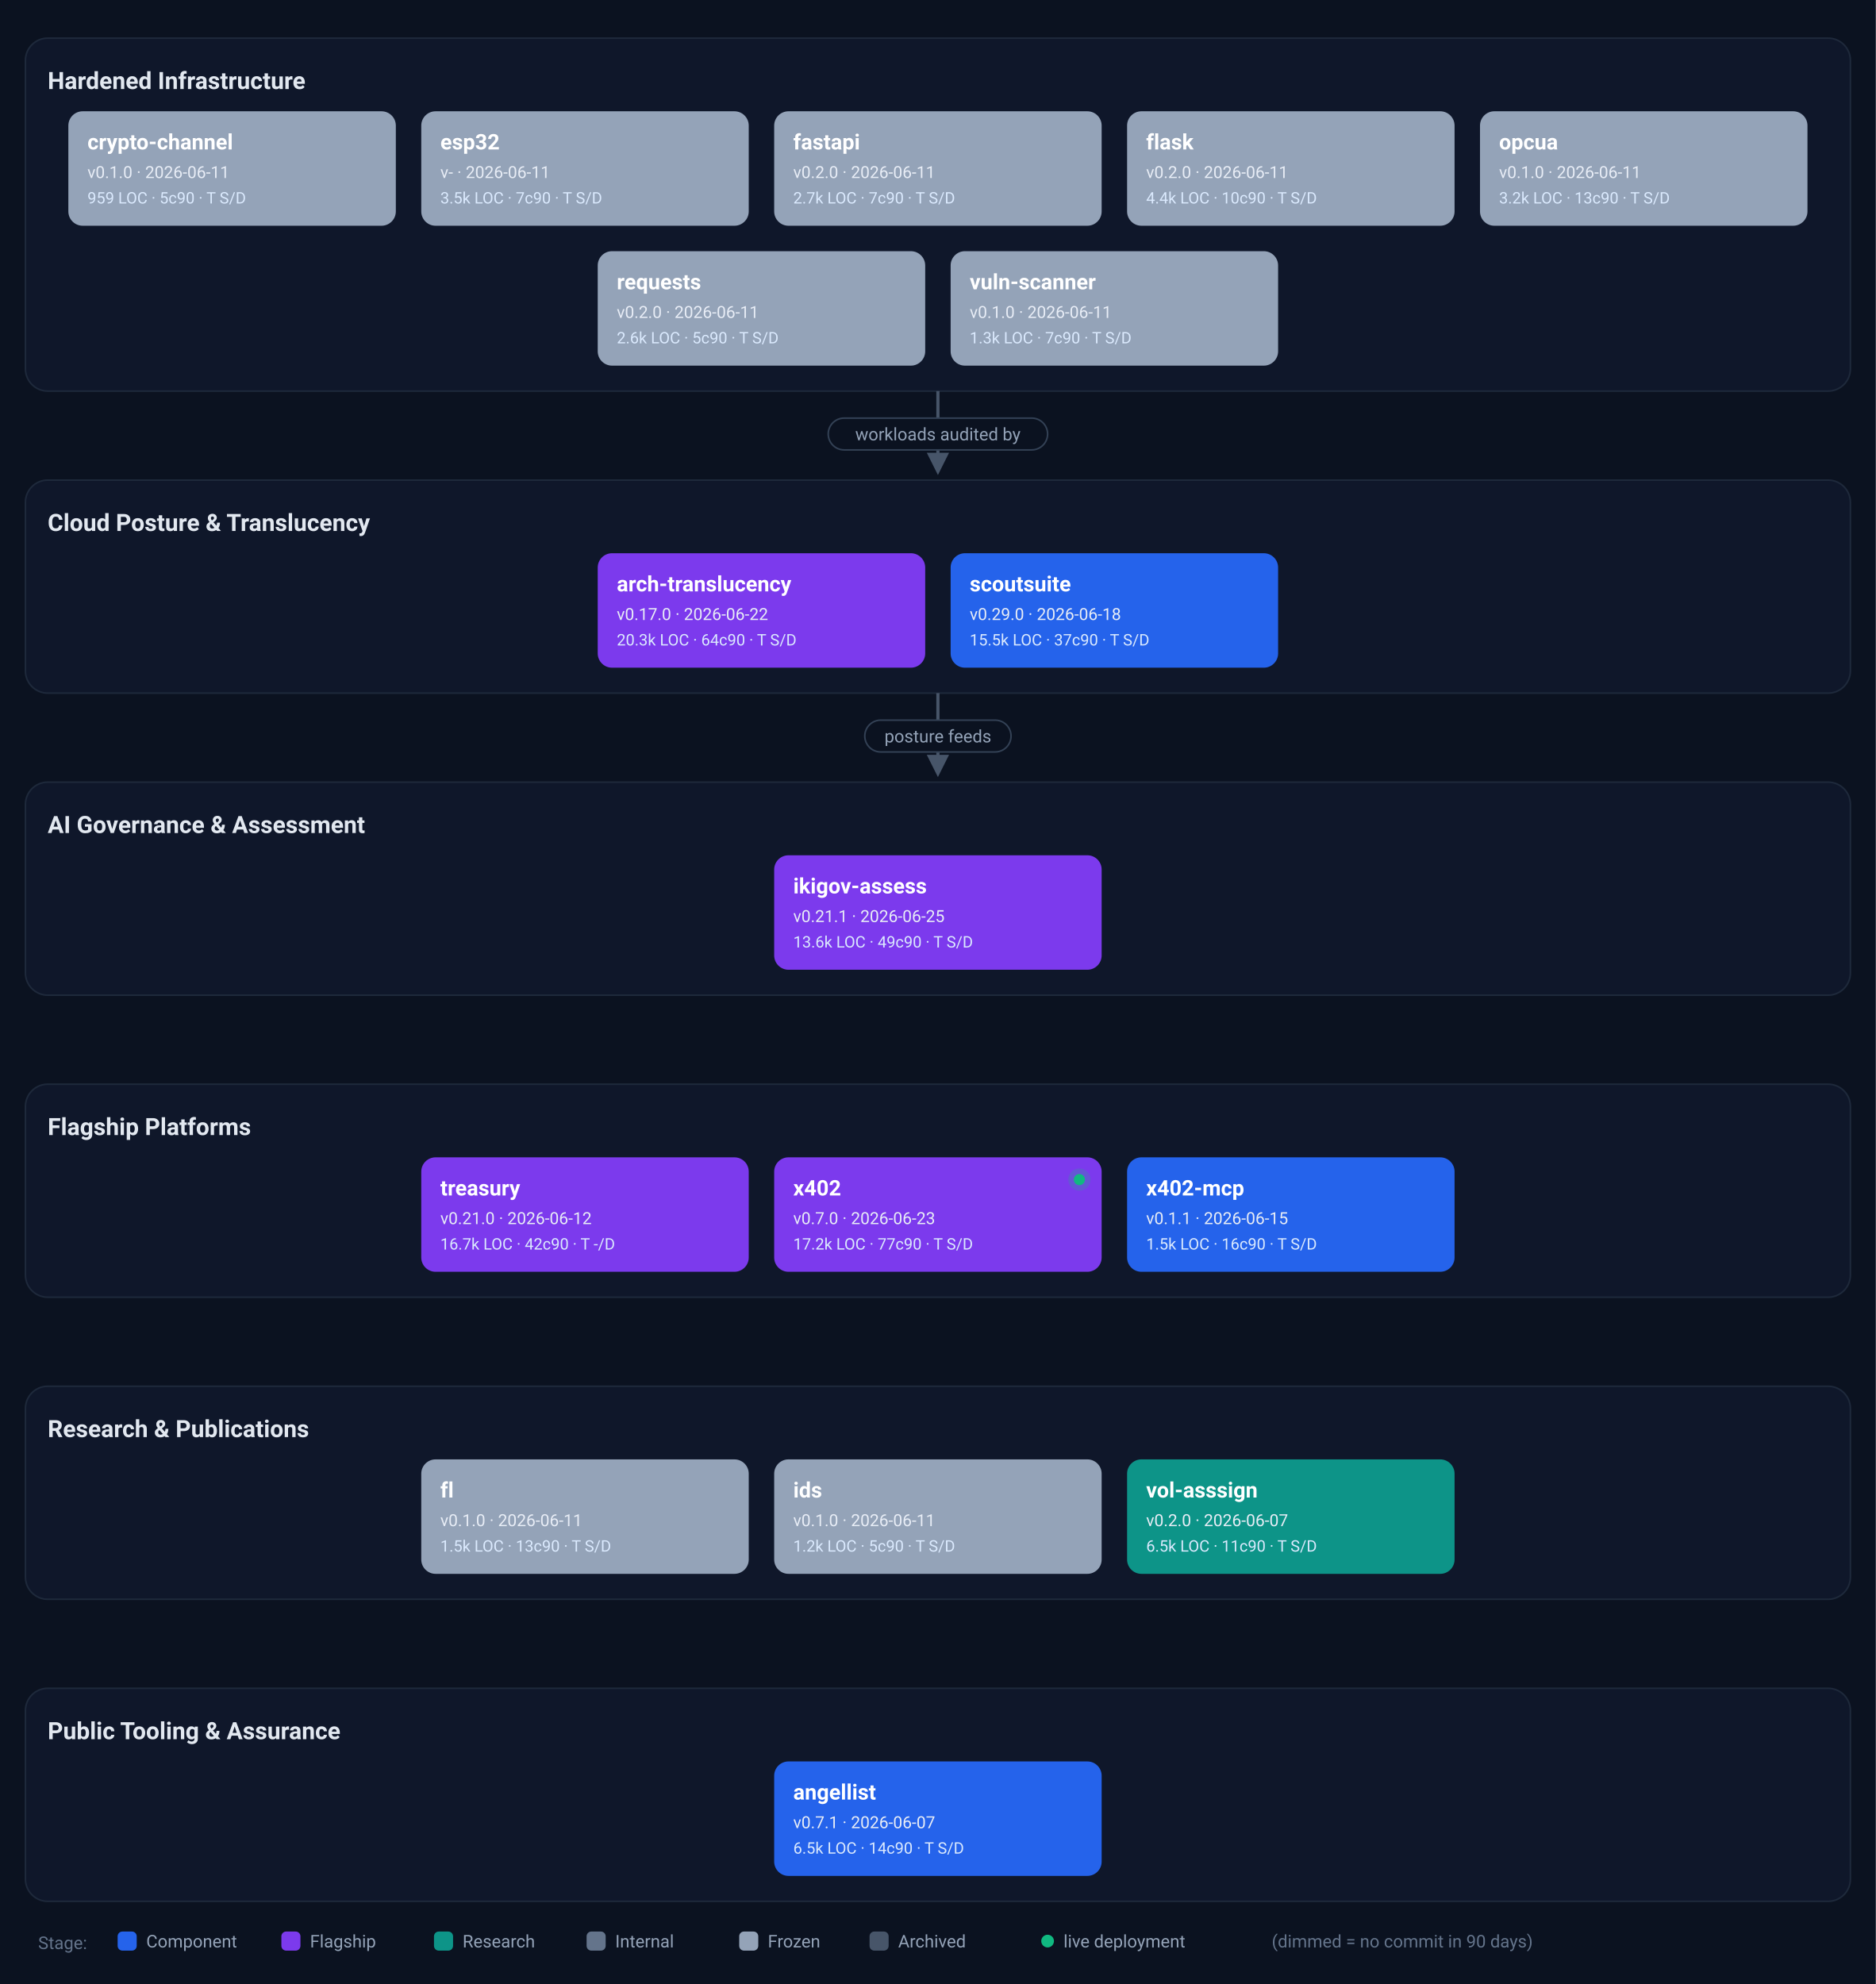
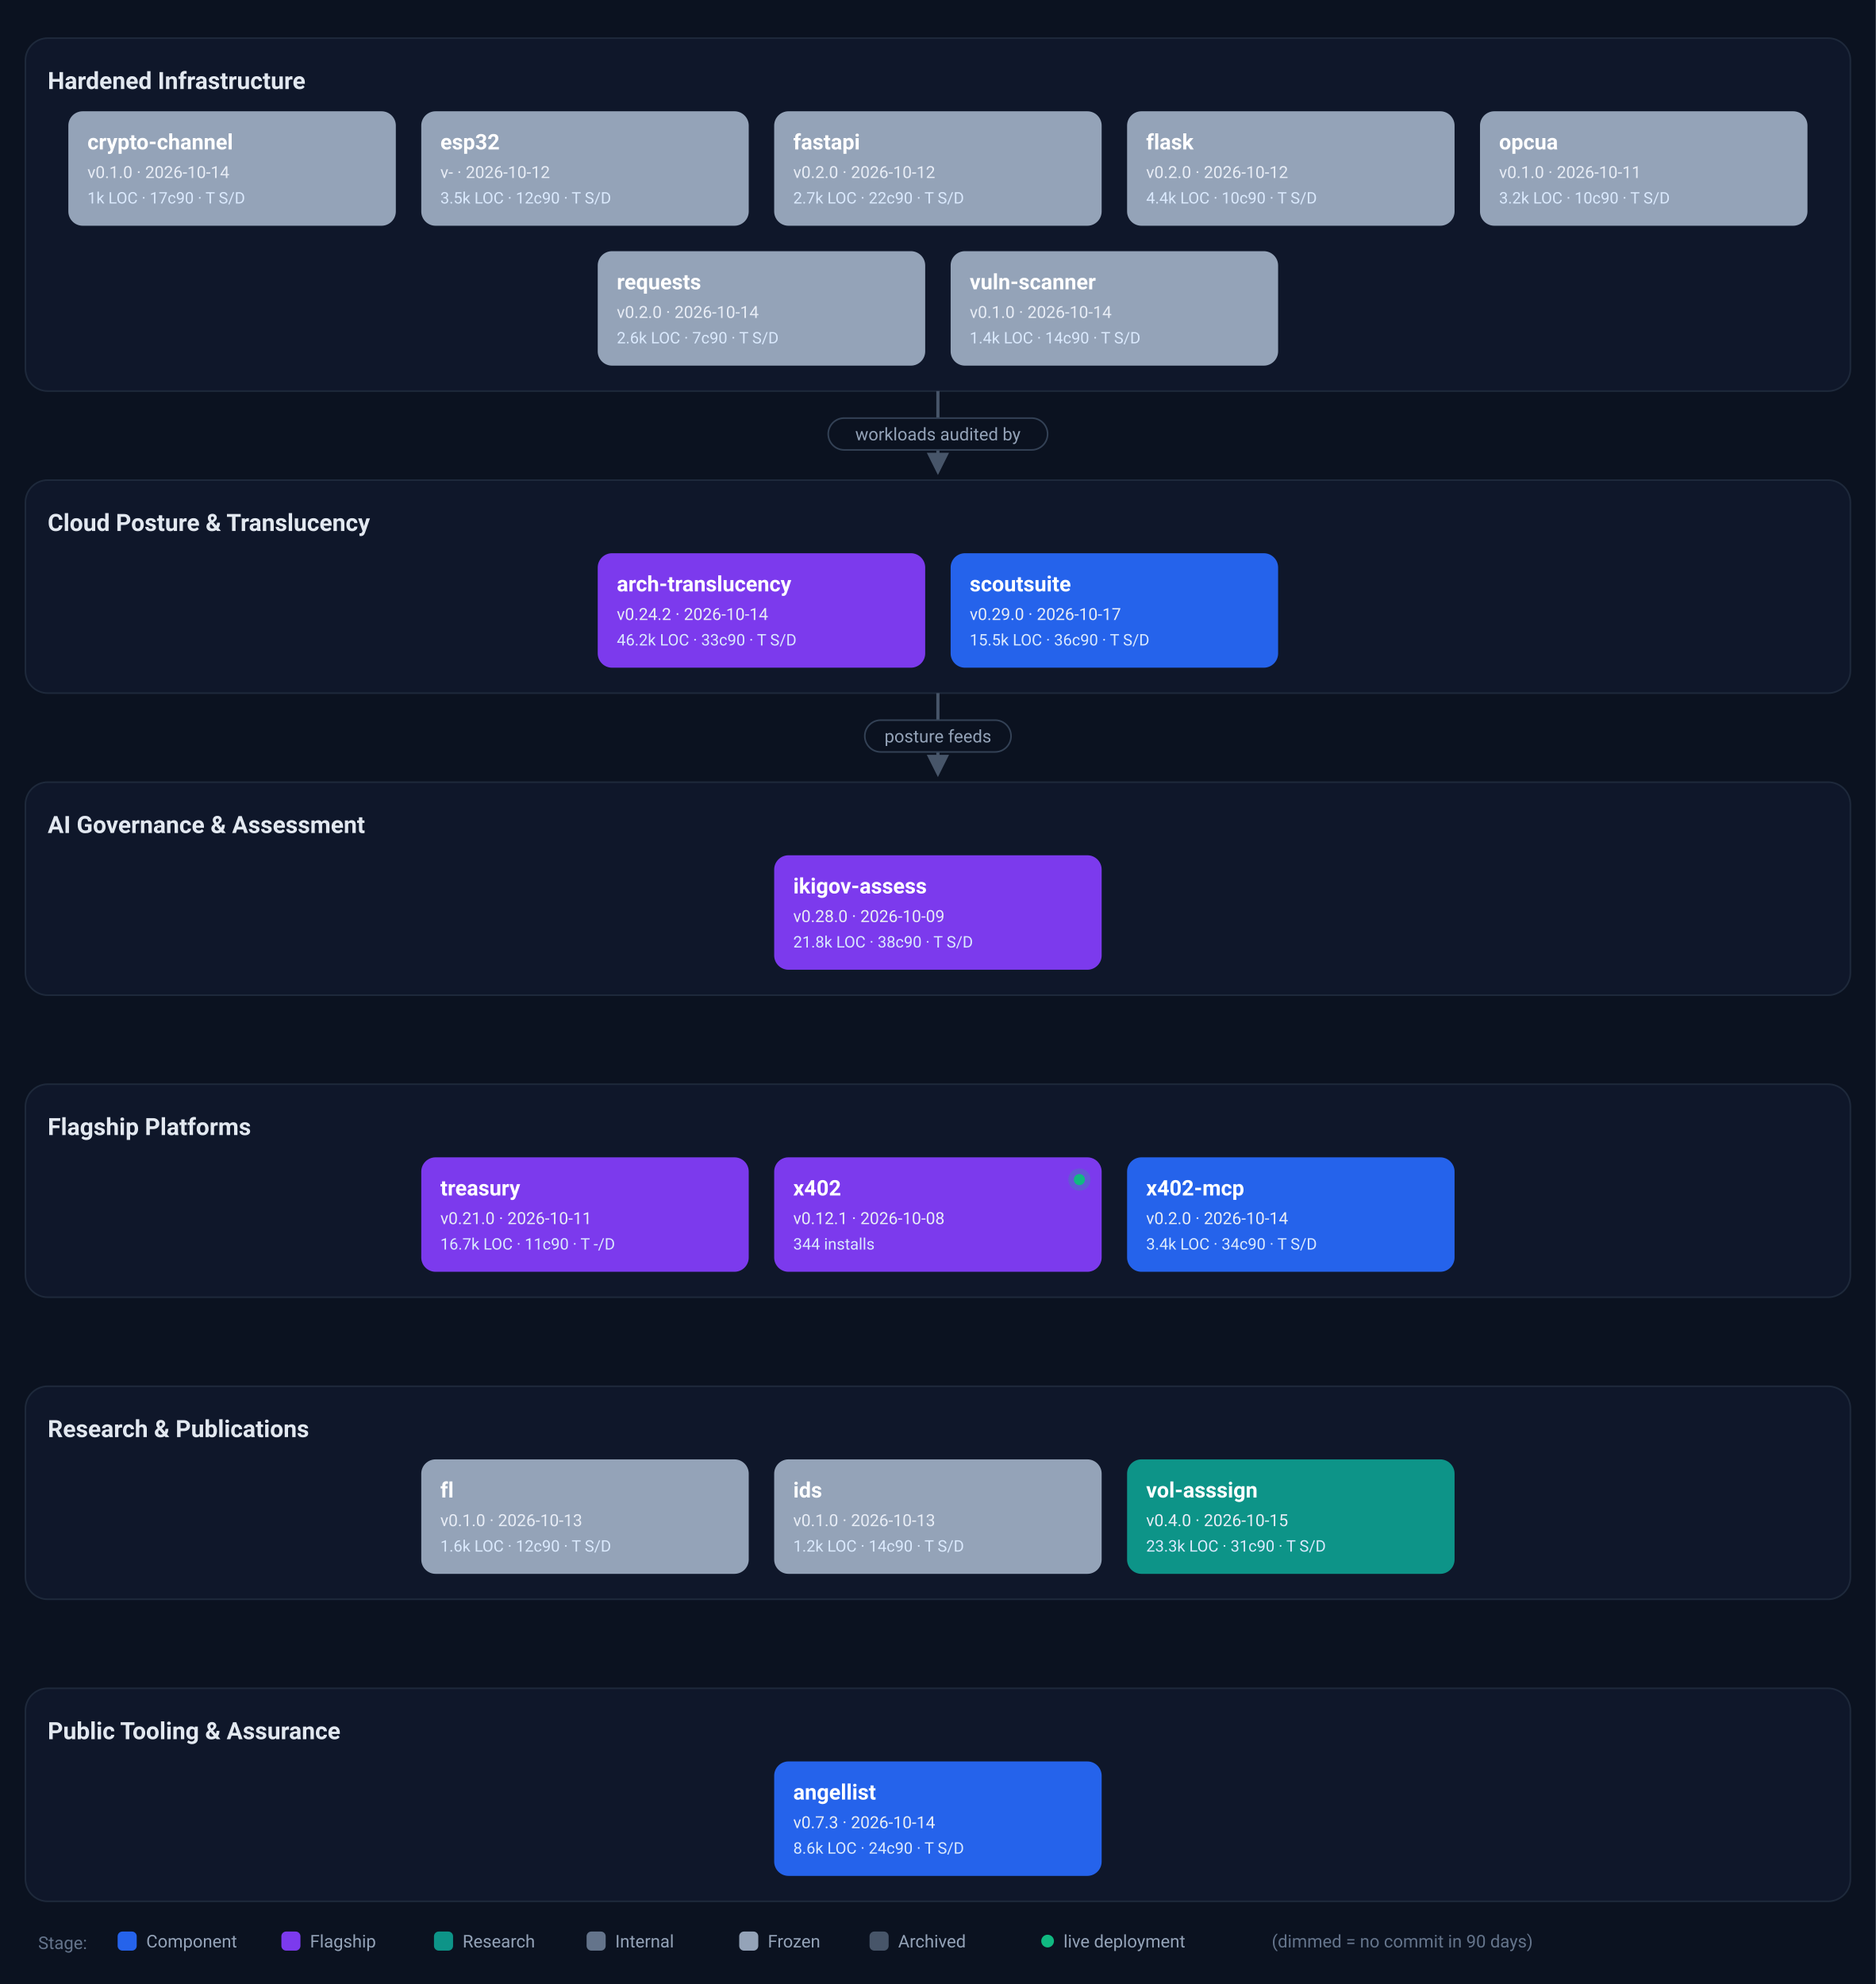
<svg xmlns="http://www.w3.org/2000/svg" viewBox="0 0 1180 1248" width="1180" height="1248" font-family="-apple-system,Segoe UI,Roboto,sans-serif">
  <defs>
    <marker id="arrow" viewBox="0 0 10 10" refX="8" refY="5" markerWidth="7" markerHeight="7" orient="auto-start-reverse">
      <path d="M0,0 L10,5 L0,10 z" fill="#475569" />
    </marker>
  </defs>
  <rect x="0" y="0" width="1180" height="1248" fill="#0b1220" />
  <rect x="16" y="24" width="1148" height="222" rx="14" fill="#0f172a" stroke="#1e293b" />
  <text x="30" y="56" fill="#e2e8f0" font-size="15" font-weight="700">Hardened Infrastructure</text>
  <g>
    <rect x="43" y="70" width="206" height="72" rx="9" fill="#94a3b8" />
    <text x="55" y="94" fill="#ffffff" font-size="13.5" font-weight="700">crypto-channel</text>
-     <text x="55" y="112" fill="#e8edf6" font-size="10.5">v0.1.0 · 2026-06-11</text>
-     <text x="55" y="128" fill="#dbeafe" font-size="10">959 LOC · 5c90 · T S/D</text>
+     <text x="55" y="112" fill="#e8edf6" font-size="10.5">v0.1.0 · 2026-10-14</text>
+     <text x="55" y="128" fill="#dbeafe" font-size="10">1k LOC · 17c90 · T S/D</text>
  </g>
  <g>
    <rect x="265" y="70" width="206" height="72" rx="9" fill="#94a3b8" />
    <text x="277" y="94" fill="#ffffff" font-size="13.5" font-weight="700">esp32</text>
-     <text x="277" y="112" fill="#e8edf6" font-size="10.5">v- · 2026-06-11</text>
-     <text x="277" y="128" fill="#dbeafe" font-size="10">3.5k LOC · 7c90 · T S/D</text>
+     <text x="277" y="112" fill="#e8edf6" font-size="10.5">v- · 2026-10-12</text>
+     <text x="277" y="128" fill="#dbeafe" font-size="10">3.5k LOC · 12c90 · T S/D</text>
  </g>
  <g>
    <rect x="487" y="70" width="206" height="72" rx="9" fill="#94a3b8" />
    <text x="499" y="94" fill="#ffffff" font-size="13.5" font-weight="700">fastapi</text>
-     <text x="499" y="112" fill="#e8edf6" font-size="10.5">v0.2.0 · 2026-06-11</text>
-     <text x="499" y="128" fill="#dbeafe" font-size="10">2.7k LOC · 7c90 · T S/D</text>
+     <text x="499" y="112" fill="#e8edf6" font-size="10.5">v0.2.0 · 2026-10-12</text>
+     <text x="499" y="128" fill="#dbeafe" font-size="10">2.7k LOC · 22c90 · T S/D</text>
  </g>
  <g>
    <rect x="709" y="70" width="206" height="72" rx="9" fill="#94a3b8" />
    <text x="721" y="94" fill="#ffffff" font-size="13.5" font-weight="700">flask</text>
-     <text x="721" y="112" fill="#e8edf6" font-size="10.5">v0.2.0 · 2026-06-11</text>
+     <text x="721" y="112" fill="#e8edf6" font-size="10.5">v0.2.0 · 2026-10-12</text>
    <text x="721" y="128" fill="#dbeafe" font-size="10">4.4k LOC · 10c90 · T S/D</text>
  </g>
  <g>
    <rect x="931" y="70" width="206" height="72" rx="9" fill="#94a3b8" />
    <text x="943" y="94" fill="#ffffff" font-size="13.5" font-weight="700">opcua</text>
-     <text x="943" y="112" fill="#e8edf6" font-size="10.5">v0.1.0 · 2026-06-11</text>
-     <text x="943" y="128" fill="#dbeafe" font-size="10">3.2k LOC · 13c90 · T S/D</text>
+     <text x="943" y="112" fill="#e8edf6" font-size="10.5">v0.1.0 · 2026-10-11</text>
+     <text x="943" y="128" fill="#dbeafe" font-size="10">3.2k LOC · 10c90 · T S/D</text>
  </g>
  <g>
    <rect x="376" y="158" width="206" height="72" rx="9" fill="#94a3b8" />
    <text x="388" y="182" fill="#ffffff" font-size="13.5" font-weight="700">requests</text>
-     <text x="388" y="200" fill="#e8edf6" font-size="10.5">v0.2.0 · 2026-06-11</text>
-     <text x="388" y="216" fill="#dbeafe" font-size="10">2.6k LOC · 5c90 · T S/D</text>
+     <text x="388" y="200" fill="#e8edf6" font-size="10.5">v0.2.0 · 2026-10-14</text>
+     <text x="388" y="216" fill="#dbeafe" font-size="10">2.6k LOC · 7c90 · T S/D</text>
  </g>
  <g>
    <rect x="598" y="158" width="206" height="72" rx="9" fill="#94a3b8" />
    <text x="610" y="182" fill="#ffffff" font-size="13.5" font-weight="700">vuln-scanner</text>
-     <text x="610" y="200" fill="#e8edf6" font-size="10.5">v0.1.0 · 2026-06-11</text>
-     <text x="610" y="216" fill="#dbeafe" font-size="10">1.3k LOC · 7c90 · T S/D</text>
+     <text x="610" y="200" fill="#e8edf6" font-size="10.5">v0.1.0 · 2026-10-14</text>
+     <text x="610" y="216" fill="#dbeafe" font-size="10">1.4k LOC · 14c90 · T S/D</text>
  </g>
  <rect x="16" y="302" width="1148" height="134" rx="14" fill="#0f172a" stroke="#1e293b" />
  <text x="30" y="334" fill="#e2e8f0" font-size="15" font-weight="700">Cloud Posture &amp; Translucency</text>
  <g>
    <rect x="376" y="348" width="206" height="72" rx="9" fill="#7c3aed" />
    <text x="388" y="372" fill="#ffffff" font-size="13.5" font-weight="700">arch-translucency</text>
-     <text x="388" y="390" fill="#e8edf6" font-size="10.5">v0.17.0 · 2026-06-22</text>
-     <text x="388" y="406" fill="#dbeafe" font-size="10">20.3k LOC · 64c90 · T S/D</text>
+     <text x="388" y="390" fill="#e8edf6" font-size="10.5">v0.24.2 · 2026-10-14</text>
+     <text x="388" y="406" fill="#dbeafe" font-size="10">46.2k LOC · 33c90 · T S/D</text>
  </g>
  <g>
    <rect x="598" y="348" width="206" height="72" rx="9" fill="#2563eb" />
    <text x="610" y="372" fill="#ffffff" font-size="13.5" font-weight="700">scoutsuite</text>
-     <text x="610" y="390" fill="#e8edf6" font-size="10.5">v0.29.0 · 2026-06-18</text>
-     <text x="610" y="406" fill="#dbeafe" font-size="10">15.5k LOC · 37c90 · T S/D</text>
+     <text x="610" y="390" fill="#e8edf6" font-size="10.5">v0.29.0 · 2026-10-17</text>
+     <text x="610" y="406" fill="#dbeafe" font-size="10">15.5k LOC · 36c90 · T S/D</text>
  </g>
  <rect x="16" y="492" width="1148" height="134" rx="14" fill="#0f172a" stroke="#1e293b" />
  <text x="30" y="524" fill="#e2e8f0" font-size="15" font-weight="700">AI Governance &amp; Assessment</text>
  <g>
    <rect x="487" y="538" width="206" height="72" rx="9" fill="#7c3aed" />
    <text x="499" y="562" fill="#ffffff" font-size="13.5" font-weight="700">ikigov-assess</text>
-     <text x="499" y="580" fill="#e8edf6" font-size="10.5">v0.21.1 · 2026-06-25</text>
-     <text x="499" y="596" fill="#dbeafe" font-size="10">13.6k LOC · 49c90 · T S/D</text>
+     <text x="499" y="580" fill="#e8edf6" font-size="10.5">v0.28.0 · 2026-10-09</text>
+     <text x="499" y="596" fill="#dbeafe" font-size="10">21.8k LOC · 38c90 · T S/D</text>
  </g>
  <rect x="16" y="682" width="1148" height="134" rx="14" fill="#0f172a" stroke="#1e293b" />
  <text x="30" y="714" fill="#e2e8f0" font-size="15" font-weight="700">Flagship Platforms</text>
  <g>
    <rect x="265" y="728" width="206" height="72" rx="9" fill="#7c3aed" />
    <text x="277" y="752" fill="#ffffff" font-size="13.5" font-weight="700">treasury</text>
-     <text x="277" y="770" fill="#e8edf6" font-size="10.5">v0.21.0 · 2026-06-12</text>
-     <text x="277" y="786" fill="#dbeafe" font-size="10">16.7k LOC · 42c90 · T -/D</text>
+     <text x="277" y="770" fill="#e8edf6" font-size="10.5">v0.21.0 · 2026-10-11</text>
+     <text x="277" y="786" fill="#dbeafe" font-size="10">16.7k LOC · 11c90 · T -/D</text>
  </g>
  <g>
    <rect x="487" y="728" width="206" height="72" rx="9" fill="#7c3aed" />
    <text x="499" y="752" fill="#ffffff" font-size="13.5" font-weight="700">x402</text>
-     <text x="499" y="770" fill="#e8edf6" font-size="10.5">v0.7.0 · 2026-06-23</text>
-     <text x="499" y="786" fill="#dbeafe" font-size="10">17.2k LOC · 77c90 · T S/D</text>
+     <text x="499" y="770" fill="#e8edf6" font-size="10.5">v0.12.1 · 2026-10-08</text>
+     <text x="499" y="786" fill="#dbeafe" font-size="10">344 installs</text>
    <circle cx="679" cy="742" r="7" fill="#10b981" opacity="0.22" />
    <circle cx="679" cy="742" r="3.5" fill="#10b981" />
  </g>
  <g>
    <rect x="709" y="728" width="206" height="72" rx="9" fill="#2563eb" />
    <text x="721" y="752" fill="#ffffff" font-size="13.5" font-weight="700">x402-mcp</text>
-     <text x="721" y="770" fill="#e8edf6" font-size="10.5">v0.1.1 · 2026-06-15</text>
-     <text x="721" y="786" fill="#dbeafe" font-size="10">1.5k LOC · 16c90 · T S/D</text>
+     <text x="721" y="770" fill="#e8edf6" font-size="10.5">v0.2.0 · 2026-10-14</text>
+     <text x="721" y="786" fill="#dbeafe" font-size="10">3.4k LOC · 34c90 · T S/D</text>
  </g>
  <rect x="16" y="872" width="1148" height="134" rx="14" fill="#0f172a" stroke="#1e293b" />
  <text x="30" y="904" fill="#e2e8f0" font-size="15" font-weight="700">Research &amp; Publications</text>
  <g>
    <rect x="265" y="918" width="206" height="72" rx="9" fill="#94a3b8" />
    <text x="277" y="942" fill="#ffffff" font-size="13.5" font-weight="700">fl</text>
-     <text x="277" y="960" fill="#e8edf6" font-size="10.5">v0.1.0 · 2026-06-11</text>
-     <text x="277" y="976" fill="#dbeafe" font-size="10">1.5k LOC · 13c90 · T S/D</text>
+     <text x="277" y="960" fill="#e8edf6" font-size="10.5">v0.1.0 · 2026-10-13</text>
+     <text x="277" y="976" fill="#dbeafe" font-size="10">1.6k LOC · 12c90 · T S/D</text>
  </g>
  <g>
    <rect x="487" y="918" width="206" height="72" rx="9" fill="#94a3b8" />
    <text x="499" y="942" fill="#ffffff" font-size="13.5" font-weight="700">ids</text>
-     <text x="499" y="960" fill="#e8edf6" font-size="10.5">v0.1.0 · 2026-06-11</text>
-     <text x="499" y="976" fill="#dbeafe" font-size="10">1.2k LOC · 5c90 · T S/D</text>
+     <text x="499" y="960" fill="#e8edf6" font-size="10.5">v0.1.0 · 2026-10-13</text>
+     <text x="499" y="976" fill="#dbeafe" font-size="10">1.2k LOC · 14c90 · T S/D</text>
  </g>
  <g>
    <rect x="709" y="918" width="206" height="72" rx="9" fill="#0d9488" />
    <text x="721" y="942" fill="#ffffff" font-size="13.5" font-weight="700">vol-asssign</text>
-     <text x="721" y="960" fill="#e8edf6" font-size="10.5">v0.2.0 · 2026-06-07</text>
-     <text x="721" y="976" fill="#dbeafe" font-size="10">6.5k LOC · 11c90 · T S/D</text>
+     <text x="721" y="960" fill="#e8edf6" font-size="10.5">v0.4.0 · 2026-10-15</text>
+     <text x="721" y="976" fill="#dbeafe" font-size="10">23.3k LOC · 31c90 · T S/D</text>
  </g>
  <rect x="16" y="1062" width="1148" height="134" rx="14" fill="#0f172a" stroke="#1e293b" />
  <text x="30" y="1094" fill="#e2e8f0" font-size="15" font-weight="700">Public Tooling &amp; Assurance</text>
  <g>
    <rect x="487" y="1108" width="206" height="72" rx="9" fill="#2563eb" />
    <text x="499" y="1132" fill="#ffffff" font-size="13.5" font-weight="700">angellist</text>
-     <text x="499" y="1150" fill="#e8edf6" font-size="10.5">v0.7.1 · 2026-06-07</text>
-     <text x="499" y="1166" fill="#dbeafe" font-size="10">6.5k LOC · 14c90 · T S/D</text>
+     <text x="499" y="1150" fill="#e8edf6" font-size="10.5">v0.7.3 · 2026-10-14</text>
+     <text x="499" y="1166" fill="#dbeafe" font-size="10">8.6k LOC · 24c90 · T S/D</text>
  </g>
  <line x1="590.0" y1="246" x2="590.0" y2="296" stroke="#475569" stroke-width="2" marker-end="url(#arrow)" />
  <rect x="521" y="263" width="138" height="20" rx="10" fill="#0b1220" stroke="#334155" />
  <text x="590" y="277" fill="#94a3b8" font-size="11" text-anchor="middle">workloads audited by</text>
  <line x1="590.0" y1="436" x2="590.0" y2="486" stroke="#475569" stroke-width="2" marker-end="url(#arrow)" />
  <rect x="544" y="453" width="92" height="20" rx="10" fill="#0b1220" stroke="#334155" />
  <text x="590" y="467" fill="#94a3b8" font-size="11" text-anchor="middle">posture feeds</text>
  <text x="24" y="1226" fill="#64748b" font-size="11">Stage:</text>
  <rect x="74" y="1215" width="12" height="12" rx="3" fill="#2563eb" />
  <text x="92" y="1225" fill="#94a3b8" font-size="11">Component</text>
  <rect x="177" y="1215" width="12" height="12" rx="3" fill="#7c3aed" />
  <text x="195" y="1225" fill="#94a3b8" font-size="11">Flagship</text>
  <rect x="273" y="1215" width="12" height="12" rx="3" fill="#0d9488" />
  <text x="291" y="1225" fill="#94a3b8" font-size="11">Research</text>
  <rect x="369" y="1215" width="12" height="12" rx="3" fill="#64748b" />
  <text x="387" y="1225" fill="#94a3b8" font-size="11">Internal</text>
  <rect x="465" y="1215" width="12" height="12" rx="3" fill="#94a3b8" />
  <text x="483" y="1225" fill="#94a3b8" font-size="11">Frozen</text>
  <rect x="547" y="1215" width="12" height="12" rx="3" fill="#475569" />
  <text x="565" y="1225" fill="#94a3b8" font-size="11">Archived</text>
  <circle cx="659" cy="1221" r="4" fill="#10b981" />
  <text x="669" y="1225" fill="#94a3b8" font-size="11">live deployment</text>
  <text x="800" y="1225" fill="#64748b" font-size="11">(dimmed = no commit in 90 days)</text>
</svg>
